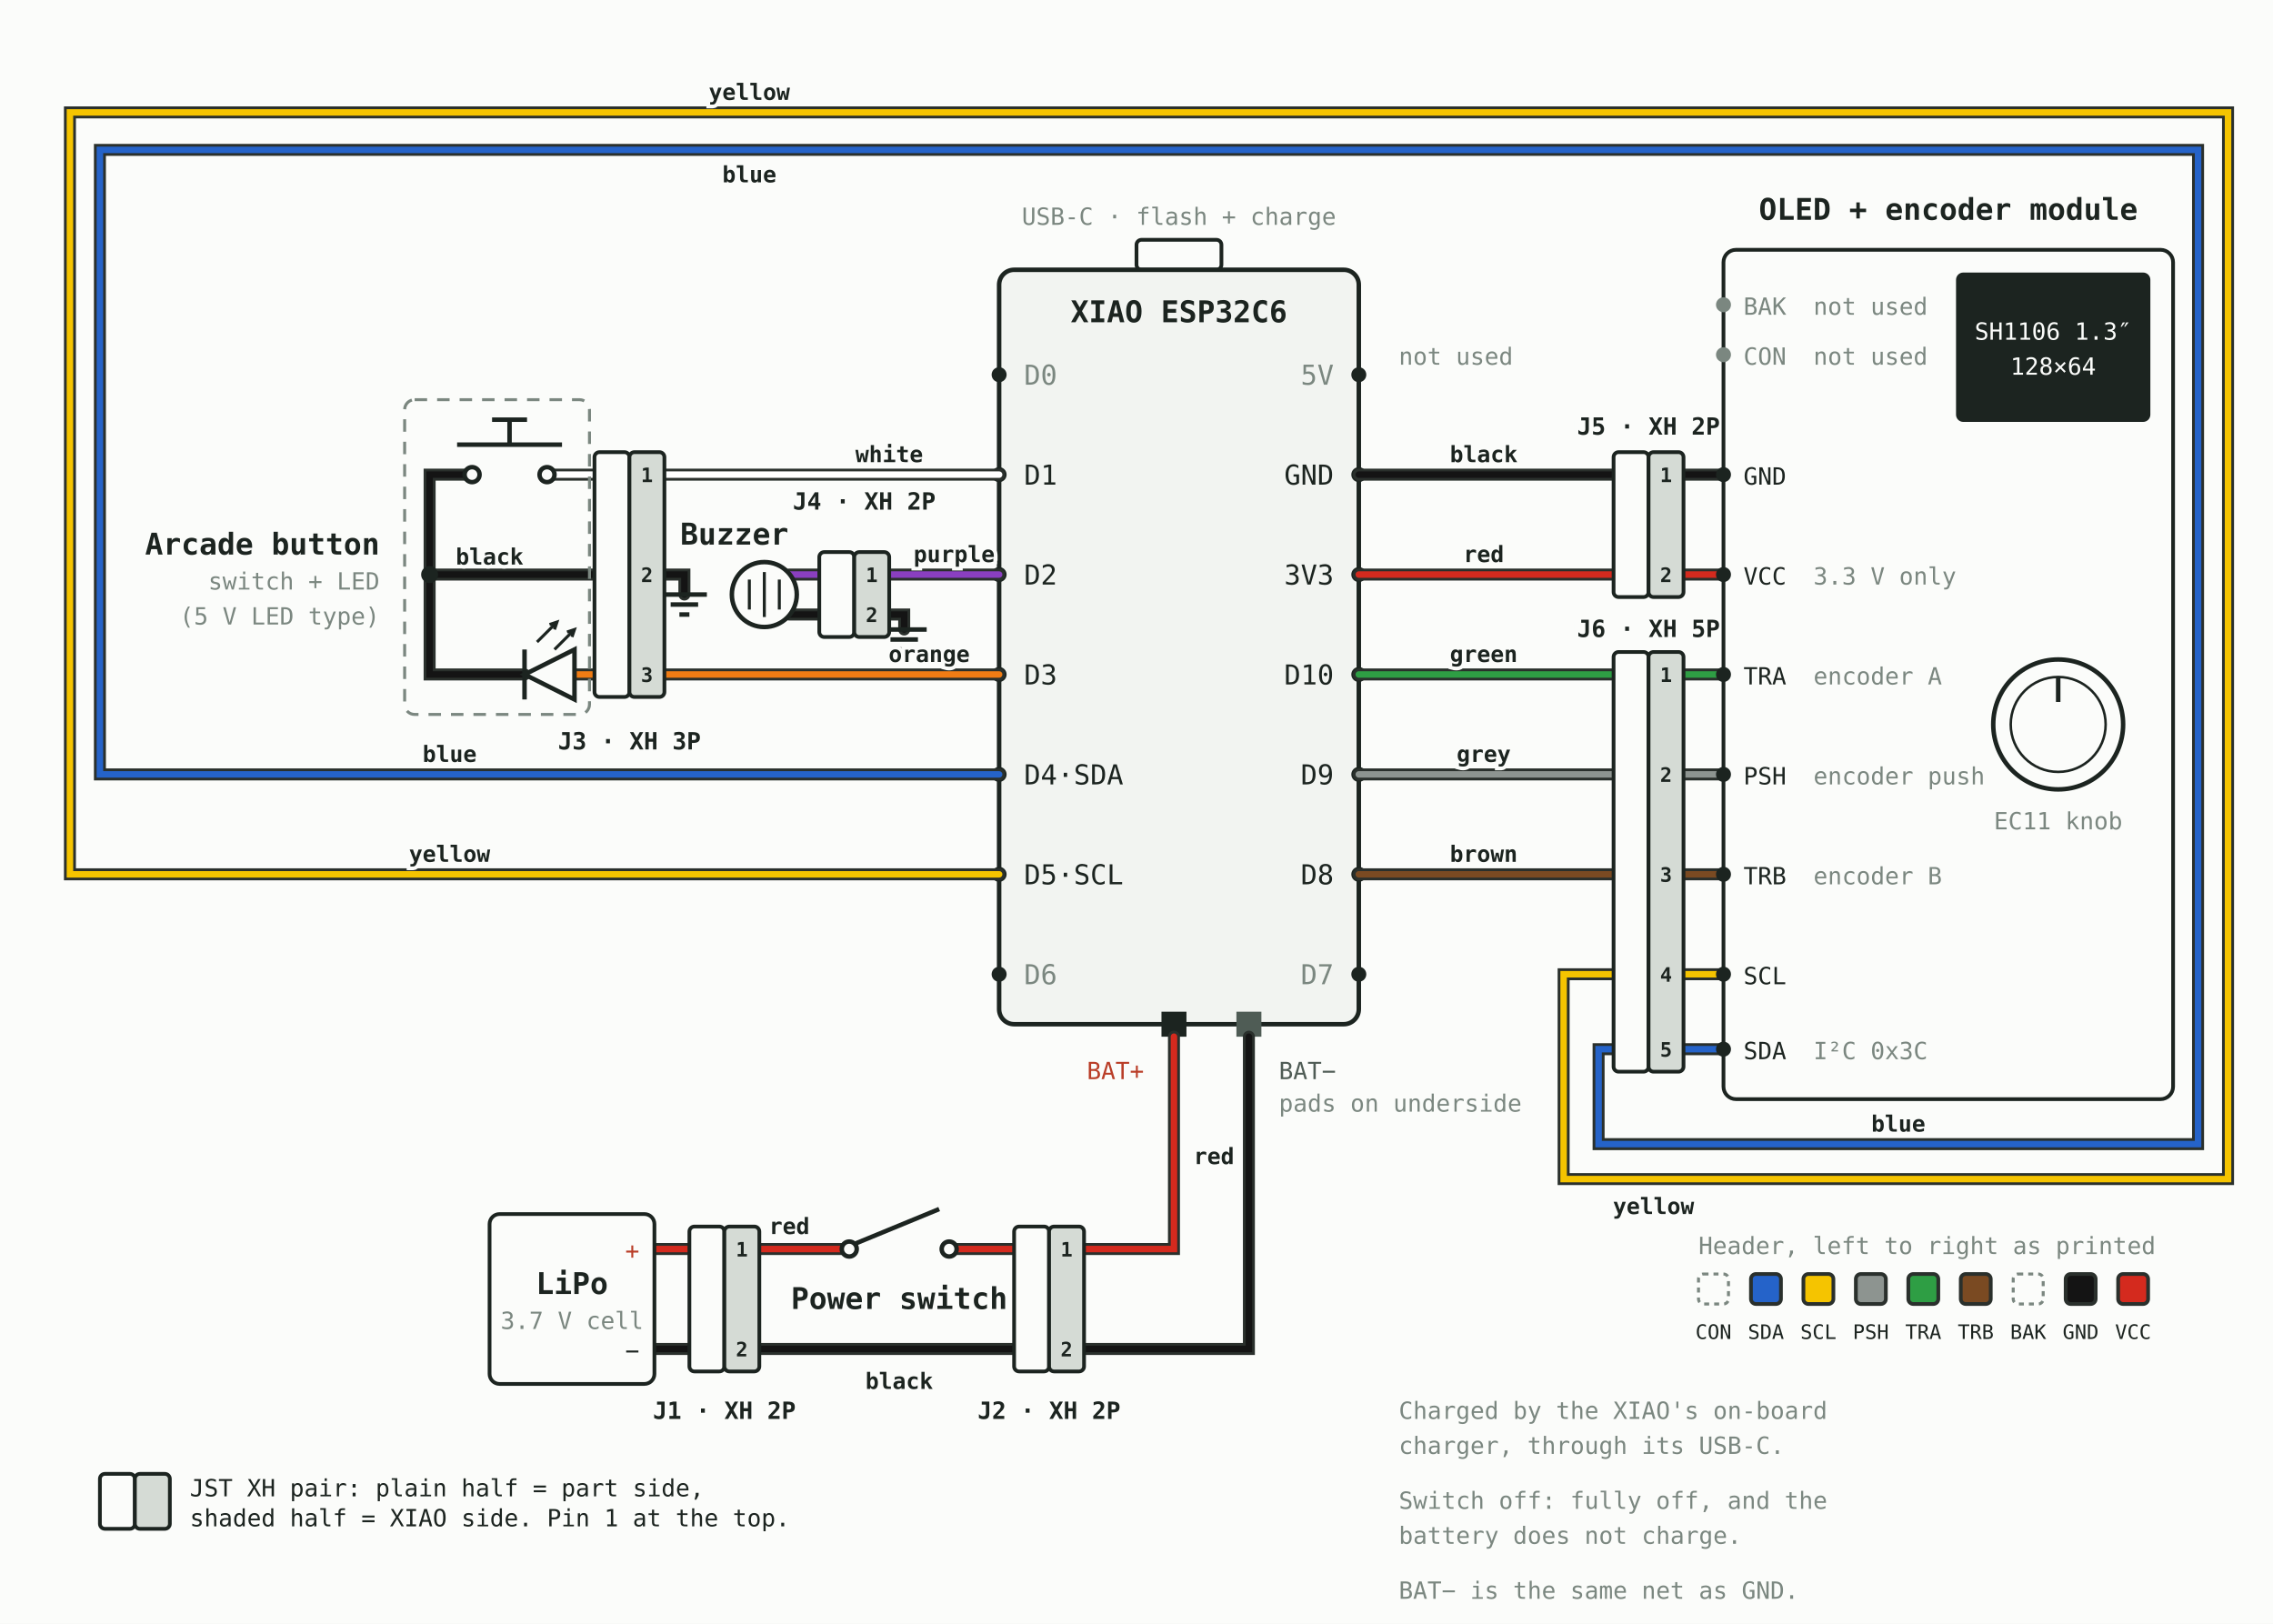
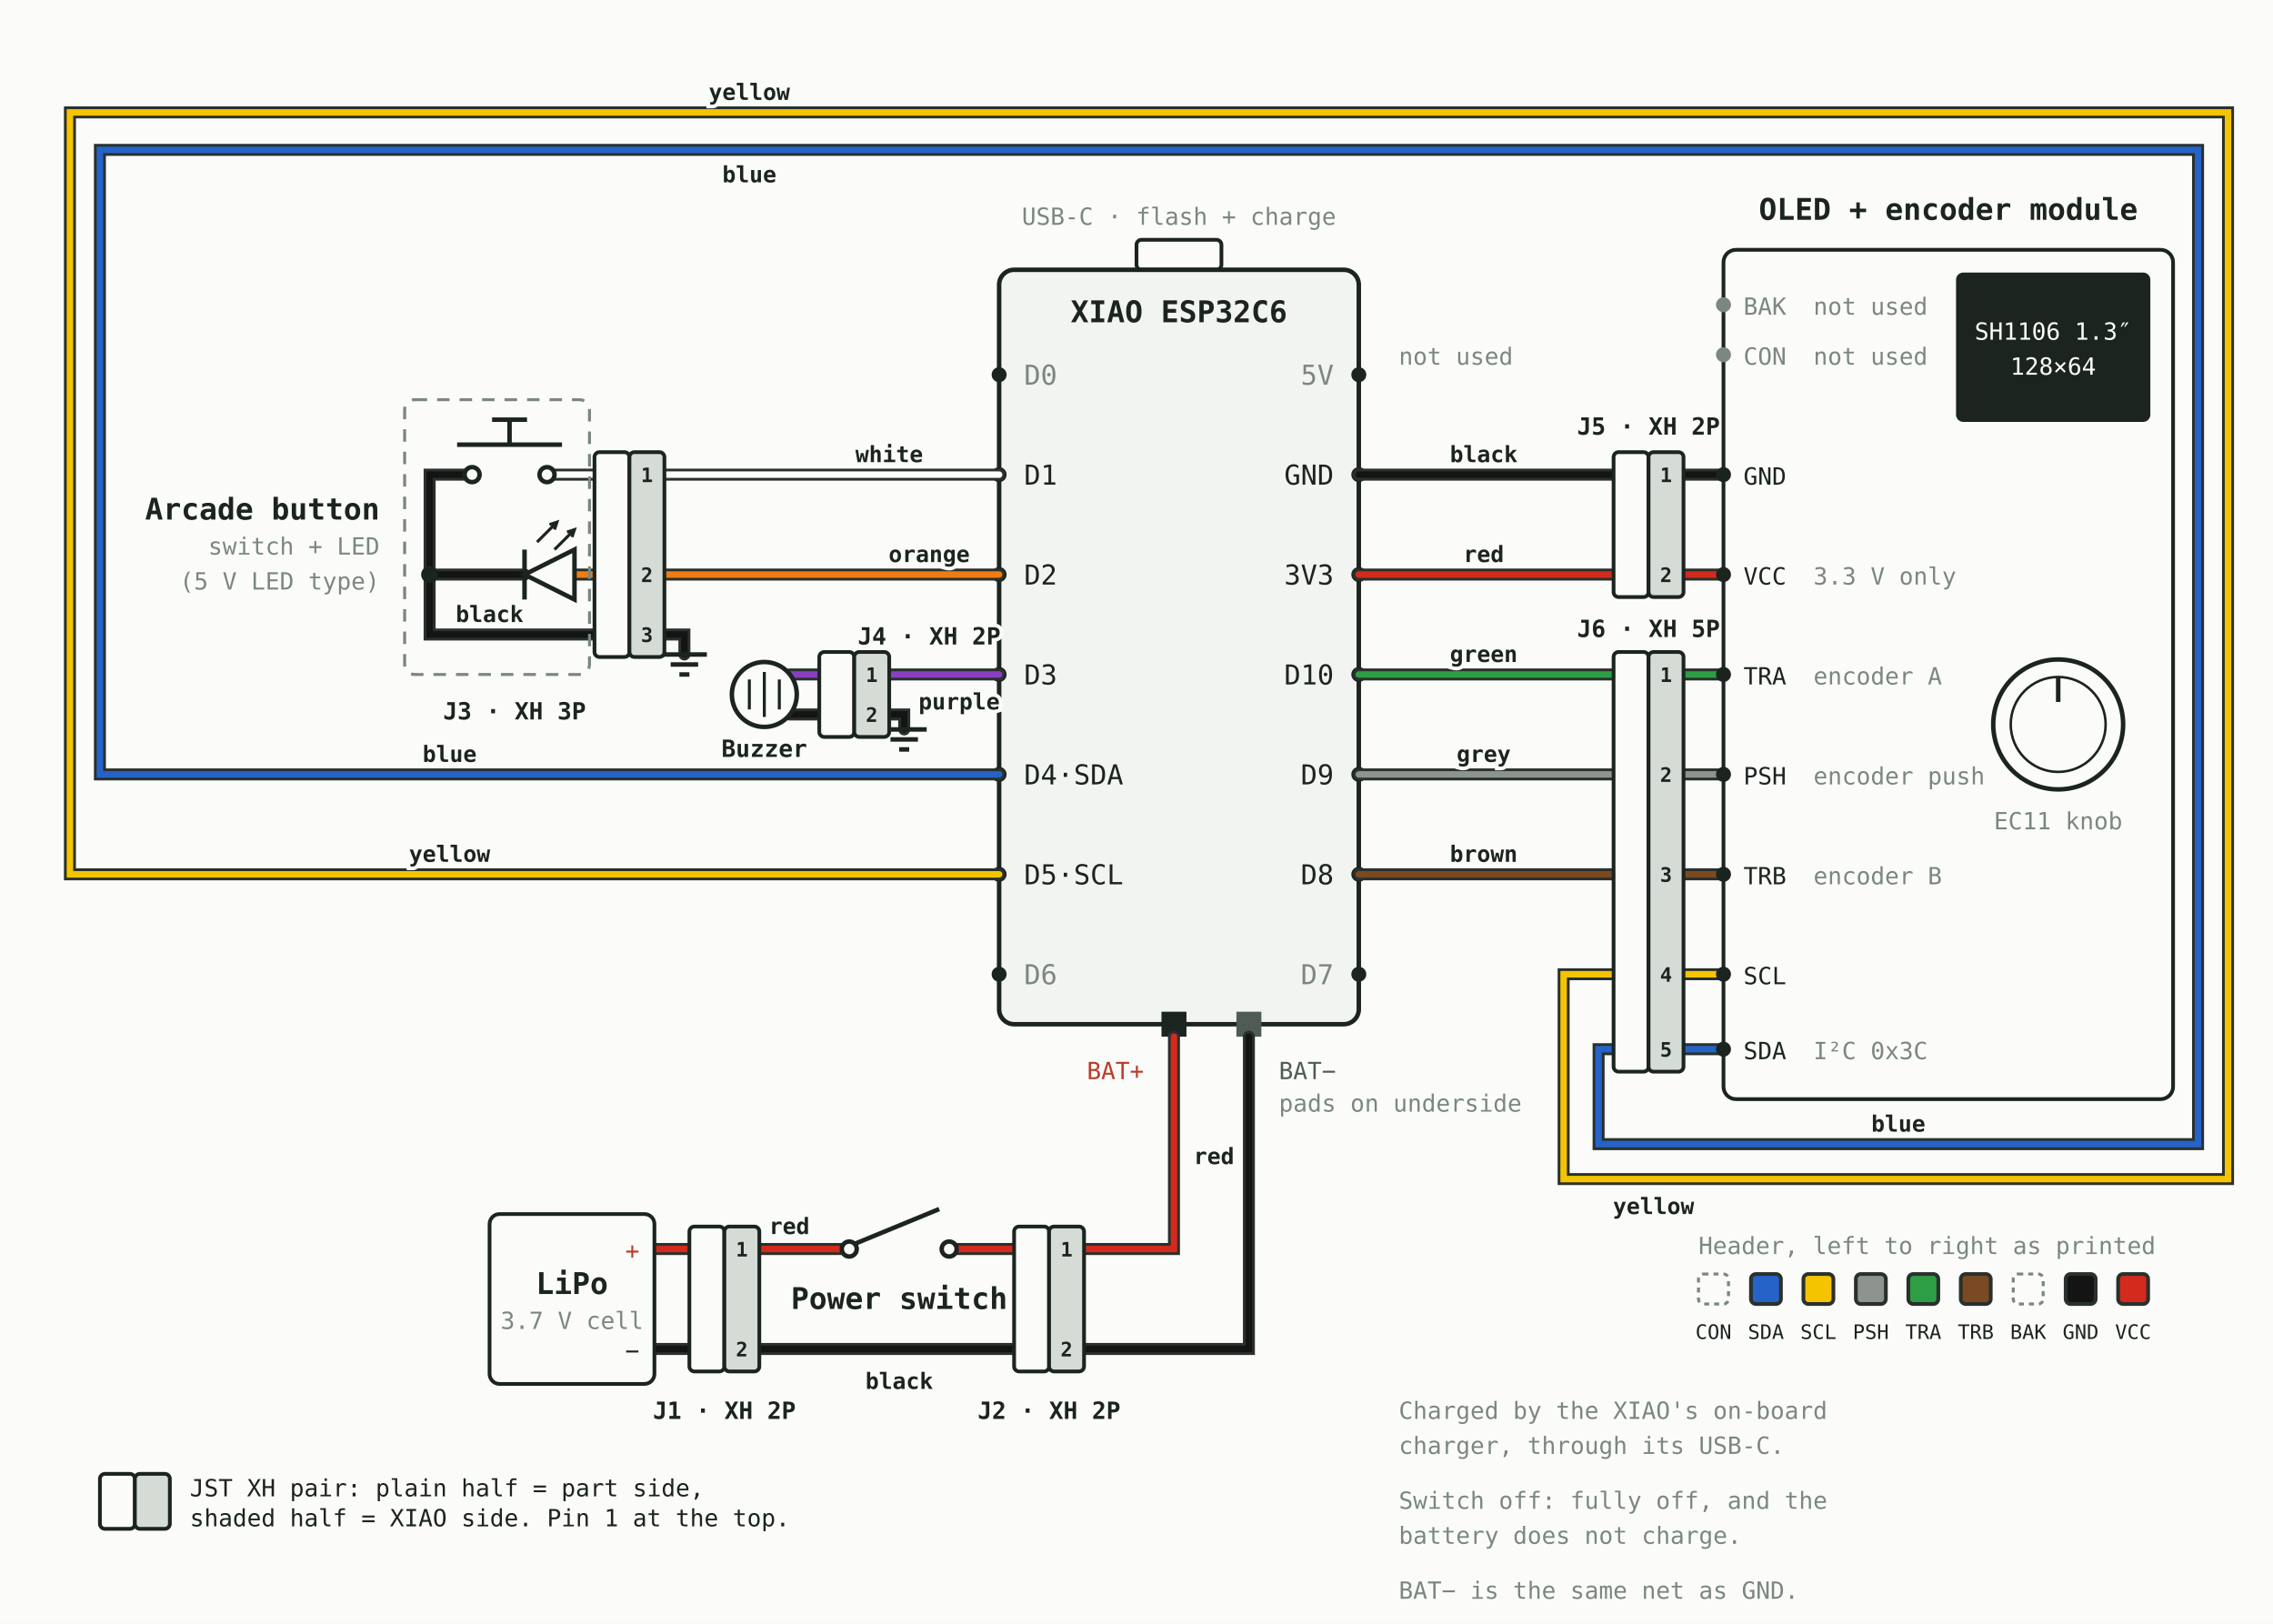
<svg xmlns="http://www.w3.org/2000/svg" width="910" height="650" viewBox="0 0 910 650" role="img" aria-label="Schematic of the Tiger Timer: XIAO ESP32C6 connected through JST XH connectors to the arcade button, piezo buzzer, a combined OLED and rotary encoder module, and a LiPo battery on the BAT pads through a power switch">
  <style>
text{font-family:"IBM Plex Mono",Menlo,Consolas,monospace;fill:#1c2420;font-size:11px}
.t-muted{fill:#7b8780} .t-title{font-weight:600;font-size:12px} .t-small{font-size:9.5px}
.box{fill:#fbfcfa;stroke:#1c2420;stroke-width:1.5} .mcu{fill:#f2f4f1;stroke:#1c2420;stroke-width:1.8}
.sym{stroke:#1c2420;stroke-width:1.8;fill:none} .dash{stroke-dasharray:5 4} .pin{fill:#1c2420}
.case{stroke:#2a302c;stroke-width:4.8;fill:none;stroke-linecap:round} .w-red{stroke:#d42a1e;stroke-width:2.6;fill:none;stroke-linecap:round} .w-black{stroke:#141414;stroke-width:2.6;fill:none;stroke-linecap:round} .w-white{stroke:#ffffff;stroke-width:2.6;fill:none;stroke-linecap:round} .w-purple{stroke:#8a3fc0;stroke-width:2.6;fill:none;stroke-linecap:round} .w-orange{stroke:#f07c14;stroke-width:2.6;fill:none;stroke-linecap:round} .w-blue{stroke:#2563c9;stroke-width:2.6;fill:none;stroke-linecap:round} .w-yellow{stroke:#f5c400;stroke-width:2.6;fill:none;stroke-linecap:round} .w-green{stroke:#2e9e44;stroke-width:2.6;fill:none;stroke-linecap:round} .w-grey{stroke:#8d9490;stroke-width:2.6;fill:none;stroke-linecap:round} .w-brown{stroke:#7a4a22;stroke-width:2.6;fill:none;stroke-linecap:round}
.wl{font-size:9px;font-weight:600;paint-order:stroke;stroke:#fbfcfa;stroke-width:3px}
.jx{fill:#d5dbd5;stroke:#1c2420;stroke-width:1.5} .jn{font-size:8px;font-weight:600}
.jl{font-size:9.5px;font-weight:600;paint-order:stroke;stroke:#fbfcfa;stroke-width:3px}
</style>
  <rect width="910" height="650" fill="#fbfcfa" />
  <rect x="455" y="96" width="34" height="12" rx="2" class="box" />
  <text x="472" y="90" text-anchor="middle" class="t-small t-muted">USB-C · flash + charge</text>
  <rect x="400" y="108" width="144" height="302" rx="6" class="mcu" />
  <text x="472" y="129" text-anchor="middle" class="t-title">XIAO ESP32C6</text>
  <circle cx="400" cy="150" r="3" class="pin" />
  <text x="410" y="154" class="t-muted">D0</text>
  <circle cx="400" cy="190" r="3" class="pin" />
  <text x="410" y="194">D1</text>
  <circle cx="400" cy="230" r="3" class="pin" />
  <text x="410" y="234">D2</text>
  <circle cx="400" cy="270" r="3" class="pin" />
  <text x="410" y="274">D3</text>
  <circle cx="400" cy="310" r="3" class="pin" />
  <text x="410" y="314">D4·SDA</text>
  <circle cx="400" cy="350" r="3" class="pin" />
  <text x="410" y="354">D5·SCL</text>
  <circle cx="400" cy="390" r="3" class="pin" />
  <text x="410" y="394" class="t-muted">D6</text>
  <circle cx="544" cy="150" r="3" class="pin" />
  <text x="534" y="154" text-anchor="end" class="t-muted">5V</text>
  <circle cx="544" cy="190" r="3" class="pin" />
  <text x="534" y="194" text-anchor="end">GND</text>
  <circle cx="544" cy="230" r="3" class="pin" />
  <text x="534" y="234" text-anchor="end">3V3</text>
  <circle cx="544" cy="270" r="3" class="pin" />
  <text x="534" y="274" text-anchor="end">D10</text>
  <circle cx="544" cy="310" r="3" class="pin" />
  <text x="534" y="314" text-anchor="end">D9</text>
  <circle cx="544" cy="350" r="3" class="pin" />
  <text x="534" y="354" text-anchor="end">D8</text>
  <circle cx="544" cy="390" r="3" class="pin" />
  <text x="534" y="394" text-anchor="end" class="t-muted">D7</text>
  <text x="560" y="146" class="t-small t-muted">not used</text>
  <rect x="465" y="405" width="10" height="10" class="pin" />
  <rect x="495" y="405" width="10" height="10" class="pin" style="fill:#4f5c55" />
  <path d="M400 190 H222" class="case" />
  <path d="M400 190 H222" class="w-white" />
-   <path d="M400 270 H230" class="case" />
-   <path d="M400 270 H230" class="w-orange" />
-   <path d="M186 190 H172 V270 H210" class="case" />
-   <path d="M186 190 H172 V270 H210" class="w-black" />
-   <path d="M172 230 H274 V238" class="case" />
-   <path d="M172 230 H274 V238" class="w-black" />
-   <path d="M265 238 H283 M268.5 242 H279.5 M272 246 H276" class="sym" />
+   <path d="M400 230 H230" class="case" />
+   <path d="M400 230 H230" class="w-orange" />
+   <path d="M186 190 H172 V254 H274 V262" class="case" />
+   <path d="M186 190 H172 V254 H274 V262" class="w-black" />
+   <path d="M210 230 H172" class="case" />
+   <path d="M210 230 H172" class="w-black" />
+   <path d="M265 262 H283 M268.5 266 H279.5 M272 270 H276" class="sym" />
  <circle cx="172" cy="230" r="3.4" class="pin" />
  <circle cx="219" cy="190" r="3" class="sym" style="fill:#fbfcfa" />
  <circle cx="189" cy="190" r="3" class="sym" style="fill:#fbfcfa" />
  <path d="M183 178 H225 M204 178 V168 M197 168 H211" class="sym" />
-   <path d="M230 260 V280 L210 270 Z" class="sym" style="fill:#fbfcfa" />
-   <path d="M210 260 V280" class="sym" />
-   <path d="M215 257 L223 249 M220 250 L223 249 L222 252 M222 260 L230 252 M227 253 L230 252 L229 255" class="sym" style="stroke-width:1.2" />
-   <rect x="162" y="160" width="74" height="126" rx="4" class="sym dash" style="stroke:#7b8780;stroke-width:1.2" />
-   <text x="152" y="222" text-anchor="end" class="t-title">Arcade button</text>
-   <text x="152" y="236" text-anchor="end" class="t-small t-muted">switch + LED</text>
-   <text x="152" y="250" text-anchor="end" class="t-small t-muted">(5 V LED type)</text>
-   <rect x="238" y="181" width="14" height="98" rx="2" class="box" />
-   <rect x="252" y="181" width="14" height="98" rx="2" class="jx" />
+   <path d="M230 220 V240 L210 230 Z" class="sym" style="fill:#fbfcfa" />
+   <path d="M210 220 V240" class="sym" />
+   <path d="M215 217 L223 209 M220 210 L223 209 L222 212 M222 220 L230 212 M227 213 L230 212 L229 215" class="sym" style="stroke-width:1.2" />
+   <rect x="162" y="160" width="74" height="110" rx="4" class="sym dash" style="stroke:#7b8780;stroke-width:1.2" />
+   <text x="152" y="208" text-anchor="end" class="t-title">Arcade button</text>
+   <text x="152" y="222" text-anchor="end" class="t-small t-muted">switch + LED</text>
+   <text x="152" y="236" text-anchor="end" class="t-small t-muted">(5 V LED type)</text>
+   <rect x="238" y="181" width="14" height="82" rx="2" class="box" />
+   <rect x="252" y="181" width="14" height="82" rx="2" class="jx" />
  <text x="259" y="193" text-anchor="middle" class="jn">1</text>
  <text x="259" y="233" text-anchor="middle" class="jn">2</text>
-   <text x="259" y="273" text-anchor="middle" class="jn">3</text>
-   <text x="252" y="300" text-anchor="middle" class="jl">J3 · XH 3P</text>
-   <path d="M400 230 H316" class="case" />
-   <path d="M400 230 H316" class="w-purple" />
-   <path d="M316 246 H362 V252" class="case" />
-   <path d="M316 246 H362 V252" class="w-black" />
-   <path d="M353 252 H371 M356.5 256 H367.5 M360 260 H364" class="sym" />
-   <circle cx="306" cy="238" r="13" class="sym" style="fill:#fbfcfa" />
-   <path d="M300 232 V244 M306 229 V247 M312 232 V244" class="sym" style="stroke-width:1.2" />
-   <text x="294" y="218" text-anchor="middle" class="t-title">Buzzer</text>
-   <rect x="328" y="221" width="14" height="34" rx="2" class="box" />
-   <rect x="342" y="221" width="14" height="34" rx="2" class="jx" />
-   <text x="349" y="233" text-anchor="middle" class="jn">1</text>
-   <text x="349" y="249" text-anchor="middle" class="jn">2</text>
-   <text x="346" y="204" text-anchor="middle" class="jl">J4 · XH 2P</text>
+   <text x="259" y="257" text-anchor="middle" class="jn">3</text>
+   <text x="206" y="288" text-anchor="middle" class="jl">J3 · XH 3P</text>
+   <path d="M400 270 H316" class="case" />
+   <path d="M400 270 H316" class="w-purple" />
+   <path d="M316 286 H362 V292" class="case" />
+   <path d="M316 286 H362 V292" class="w-black" />
+   <path d="M353 292 H371 M356.5 296 H367.5 M360 300 H364" class="sym" />
+   <circle cx="306" cy="278" r="13" class="sym" style="fill:#fbfcfa" />
+   <path d="M300 272 V284 M306 269 V287 M312 272 V284" class="sym" style="stroke-width:1.2" />
+   <text x="306" y="303" text-anchor="middle" class="t-small" style="font-weight:600">Buzzer</text>
+   <rect x="328" y="261" width="14" height="34" rx="2" class="box" />
+   <rect x="342" y="261" width="14" height="34" rx="2" class="jx" />
+   <text x="349" y="273" text-anchor="middle" class="jn">1</text>
+   <text x="349" y="289" text-anchor="middle" class="jn">2</text>
+   <text x="372" y="258" text-anchor="middle" class="jl">J4 · XH 2P</text>
  <path d="M400 310 H40 V60 H880 V458 H640 V420 H690" class="case" />
  <path d="M400 310 H40 V60 H880 V458 H640 V420 H690" class="w-blue" />
  <path d="M400 350 H28 V45 H892 V472 H626 V390 H690" class="case" />
  <path d="M400 350 H28 V45 H892 V472 H626 V390 H690" class="w-yellow" />
  <path d="M544 190 H690" class="case" />
  <path d="M544 190 H690" class="w-black" />
  <path d="M544 230 H690" class="case" />
  <path d="M544 230 H690" class="w-red" />
  <path d="M544 270 H690" class="case" />
  <path d="M544 270 H690" class="w-green" />
  <path d="M544 310 H690" class="case" />
  <path d="M544 310 H690" class="w-grey" />
  <path d="M544 350 H690" class="case" />
  <path d="M544 350 H690" class="w-brown" />
  <rect x="646" y="181" width="14" height="58" rx="2" class="box" />
  <rect x="660" y="181" width="14" height="58" rx="2" class="jx" />
  <text x="667" y="193" text-anchor="middle" class="jn">1</text>
  <text x="667" y="233" text-anchor="middle" class="jn">2</text>
  <text x="660" y="174" text-anchor="middle" class="jl">J5 · XH 2P</text>
  <rect x="646" y="261" width="14" height="168" rx="2" class="box" />
  <rect x="660" y="261" width="14" height="168" rx="2" class="jx" />
  <text x="667" y="273" text-anchor="middle" class="jn">1</text>
  <text x="667" y="313" text-anchor="middle" class="jn">2</text>
  <text x="667" y="353" text-anchor="middle" class="jn">3</text>
  <text x="667" y="393" text-anchor="middle" class="jn">4</text>
  <text x="667" y="423" text-anchor="middle" class="jn">5</text>
  <text x="660" y="255" text-anchor="middle" class="jl">J6 · XH 5P</text>
  <rect x="690" y="100" width="180" height="340" rx="5" class="box" />
  <text x="780" y="88" text-anchor="middle" class="t-title">OLED + encoder module</text>
  <rect x="784" y="110" width="76" height="58" rx="2" class="sym" style="fill:#1c2420" />
  <text x="822" y="136" text-anchor="middle" class="t-small" style="fill:#fbfcfa">SH1106 1.3″</text>
  <text x="822" y="150" text-anchor="middle" class="t-small" style="fill:#fbfcfa">128×64</text>
  <circle cx="824" cy="290" r="26" class="sym" />
  <circle cx="824" cy="290" r="19" class="sym" style="stroke-width:1" />
  <path d="M824 271 V281" class="sym" />
  <text x="824" y="332" text-anchor="middle" class="t-small t-muted">EC11 knob</text>
  <circle cx="690" cy="122" r="3" class="pin" style="fill:#7b8780" />
  <text x="698" y="126" class="t-small t-muted">BAK</text>
  <text x="726" y="126" class="t-small t-muted">not used</text>
  <circle cx="690" cy="142" r="3" class="pin" style="fill:#7b8780" />
  <text x="698" y="146" class="t-small t-muted">CON</text>
  <text x="726" y="146" class="t-small t-muted">not used</text>
  <circle cx="690" cy="190" r="3" class="pin" />
  <text x="698" y="194" class="t-small">GND</text>
  <circle cx="690" cy="230" r="3" class="pin" />
  <text x="698" y="234" class="t-small">VCC</text>
  <text x="726" y="234" class="t-small t-muted">3.3 V only</text>
  <circle cx="690" cy="270" r="3" class="pin" />
  <text x="698" y="274" class="t-small">TRA</text>
  <text x="726" y="274" class="t-small t-muted">encoder A</text>
  <circle cx="690" cy="310" r="3" class="pin" />
  <text x="698" y="314" class="t-small">PSH</text>
  <text x="726" y="314" class="t-small t-muted">encoder push</text>
  <circle cx="690" cy="350" r="3" class="pin" />
  <text x="698" y="354" class="t-small">TRB</text>
  <text x="726" y="354" class="t-small t-muted">encoder B</text>
  <circle cx="690" cy="390" r="3" class="pin" />
  <text x="698" y="394" class="t-small">SCL</text>
  <circle cx="690" cy="420" r="3" class="pin" />
  <text x="698" y="424" class="t-small">SDA</text>
  <text x="726" y="424" class="t-small t-muted">I²C 0x3C</text>
  <text x="680" y="502" class="t-small t-muted">Header, left to right as printed</text>
  <rect x="680" y="510" width="12" height="12" rx="2" style="fill:#fbfcfa;stroke:#7b8780;stroke-width:1.2;stroke-dasharray:2 2" />
  <text x="686" y="536" text-anchor="middle" class="t-small" style="font-size:8px">CON</text>
  <rect x="701" y="510" width="12" height="12" rx="2" style="fill:#2563c9;stroke:#2a302c;stroke-width:1.5" />
  <text x="707" y="536" text-anchor="middle" class="t-small" style="font-size:8px">SDA</text>
  <rect x="722" y="510" width="12" height="12" rx="2" style="fill:#f5c400;stroke:#2a302c;stroke-width:1.5" />
  <text x="728" y="536" text-anchor="middle" class="t-small" style="font-size:8px">SCL</text>
  <rect x="743" y="510" width="12" height="12" rx="2" style="fill:#8d9490;stroke:#2a302c;stroke-width:1.5" />
  <text x="749" y="536" text-anchor="middle" class="t-small" style="font-size:8px">PSH</text>
  <rect x="764" y="510" width="12" height="12" rx="2" style="fill:#2e9e44;stroke:#2a302c;stroke-width:1.5" />
  <text x="770" y="536" text-anchor="middle" class="t-small" style="font-size:8px">TRA</text>
  <rect x="785" y="510" width="12" height="12" rx="2" style="fill:#7a4a22;stroke:#2a302c;stroke-width:1.5" />
  <text x="791" y="536" text-anchor="middle" class="t-small" style="font-size:8px">TRB</text>
  <rect x="806" y="510" width="12" height="12" rx="2" style="fill:#fbfcfa;stroke:#7b8780;stroke-width:1.2;stroke-dasharray:2 2" />
  <text x="812" y="536" text-anchor="middle" class="t-small" style="font-size:8px">BAK</text>
  <rect x="827" y="510" width="12" height="12" rx="2" style="fill:#141414;stroke:#2a302c;stroke-width:1.5" />
  <text x="833" y="536" text-anchor="middle" class="t-small" style="font-size:8px">GND</text>
  <rect x="848" y="510" width="12" height="12" rx="2" style="fill:#d42a1e;stroke:#2a302c;stroke-width:1.5" />
  <text x="854" y="536" text-anchor="middle" class="t-small" style="font-size:8px">VCC</text>
  <path d="M262 500 H337" class="case" />
  <path d="M262 500 H337" class="w-red" />
  <path d="M383 500 H470 V415" class="case" />
  <path d="M383 500 H470 V415" class="w-red" />
  <path d="M262 540 H500 V415" class="case" />
  <path d="M262 540 H500 V415" class="w-black" />
  <text x="458" y="432" text-anchor="end" class="t-small" style="fill:#b93d27">BAT+</text>
  <text x="512" y="432" class="t-small" style="fill:#4f5c55">BAT−</text>
  <text x="512" y="445" class="t-small t-muted">pads on underside</text>
  <rect x="196" y="486" width="66" height="68" rx="4" class="box" />
  <text x="229" y="518" text-anchor="middle" class="t-title">LiPo</text>
  <text x="229" y="532" text-anchor="middle" class="t-small t-muted">3.7 V cell</text>
  <text x="256" y="504" text-anchor="end" class="t-small" style="fill:#b93d27">+</text>
  <text x="256" y="544" text-anchor="end" class="t-small">−</text>
  <circle cx="340" cy="500" r="3" class="sym" style="fill:#fbfcfa" />
  <circle cx="380" cy="500" r="3" class="sym" style="fill:#fbfcfa" />
  <path d="M342 498 L376 484" class="sym" />
  <text x="360" y="524" text-anchor="middle" class="t-title">Power switch</text>
  <rect x="276" y="491" width="14" height="58" rx="2" class="box" />
  <rect x="290" y="491" width="14" height="58" rx="2" class="jx" />
  <text x="297" y="503" text-anchor="middle" class="jn">1</text>
  <text x="297" y="543" text-anchor="middle" class="jn">2</text>
  <text x="290" y="568" text-anchor="middle" class="jl">J1 · XH 2P</text>
  <rect x="406" y="491" width="14" height="58" rx="2" class="box" />
  <rect x="420" y="491" width="14" height="58" rx="2" class="jx" />
  <text x="427" y="503" text-anchor="middle" class="jn">1</text>
  <text x="427" y="543" text-anchor="middle" class="jn">2</text>
  <text x="420" y="568" text-anchor="middle" class="jl">J2 · XH 2P</text>
  <text x="560" y="568" class="t-small t-muted">Charged by the XIAO's on-board</text>
  <text x="560" y="582" class="t-small t-muted">charger, through its USB-C.</text>
  <text x="560" y="604" class="t-small t-muted">Switch off: fully off, and the</text>
  <text x="560" y="618" class="t-small t-muted">battery does not charge.</text>
  <text x="560" y="640" class="t-small t-muted">BAT− is the same net as GND.</text>
  <rect x="40" y="590" width="14" height="22" rx="2" class="box" />
  <rect x="54" y="590" width="14" height="22" rx="2" class="jx" />
  <text x="76" y="599" class="t-small">JST XH pair: plain half = part side,</text>
  <text x="76" y="611" class="t-small">shaded half = XIAO side. Pin 1 at the top.</text>
  <text x="356" y="185" text-anchor="middle" class="wl">white</text>
-   <text x="382" y="225" text-anchor="middle" class="wl">purple</text>
-   <text x="372" y="265" text-anchor="middle" class="wl">orange</text>
+   <text x="384" y="284" text-anchor="middle" class="wl">purple</text>
+   <text x="372" y="225" text-anchor="middle" class="wl">orange</text>
  <text x="180" y="305" text-anchor="middle" class="wl">blue</text>
  <text x="180" y="345" text-anchor="middle" class="wl">yellow</text>
  <text x="300" y="40" text-anchor="middle" class="wl">yellow</text>
  <text x="300" y="73" text-anchor="middle" class="wl">blue</text>
-   <text x="196" y="226" text-anchor="middle" class="wl">black</text>
+   <text x="196" y="249" text-anchor="middle" class="wl">black</text>
  <text x="594" y="185" text-anchor="middle" class="wl">black</text>
  <text x="594" y="225" text-anchor="middle" class="wl">red</text>
  <text x="594" y="265" text-anchor="middle" class="wl">green</text>
  <text x="594" y="305" text-anchor="middle" class="wl">grey</text>
  <text x="594" y="345" text-anchor="middle" class="wl">brown</text>
  <text x="760" y="453" text-anchor="middle" class="wl">blue</text>
  <text x="662" y="486" text-anchor="middle" class="wl">yellow</text>
  <text x="316" y="494" text-anchor="middle" class="wl">red</text>
  <text x="360" y="556" text-anchor="middle" class="wl">black</text>
  <text x="486" y="466" text-anchor="middle" class="wl">red</text>
</svg>
